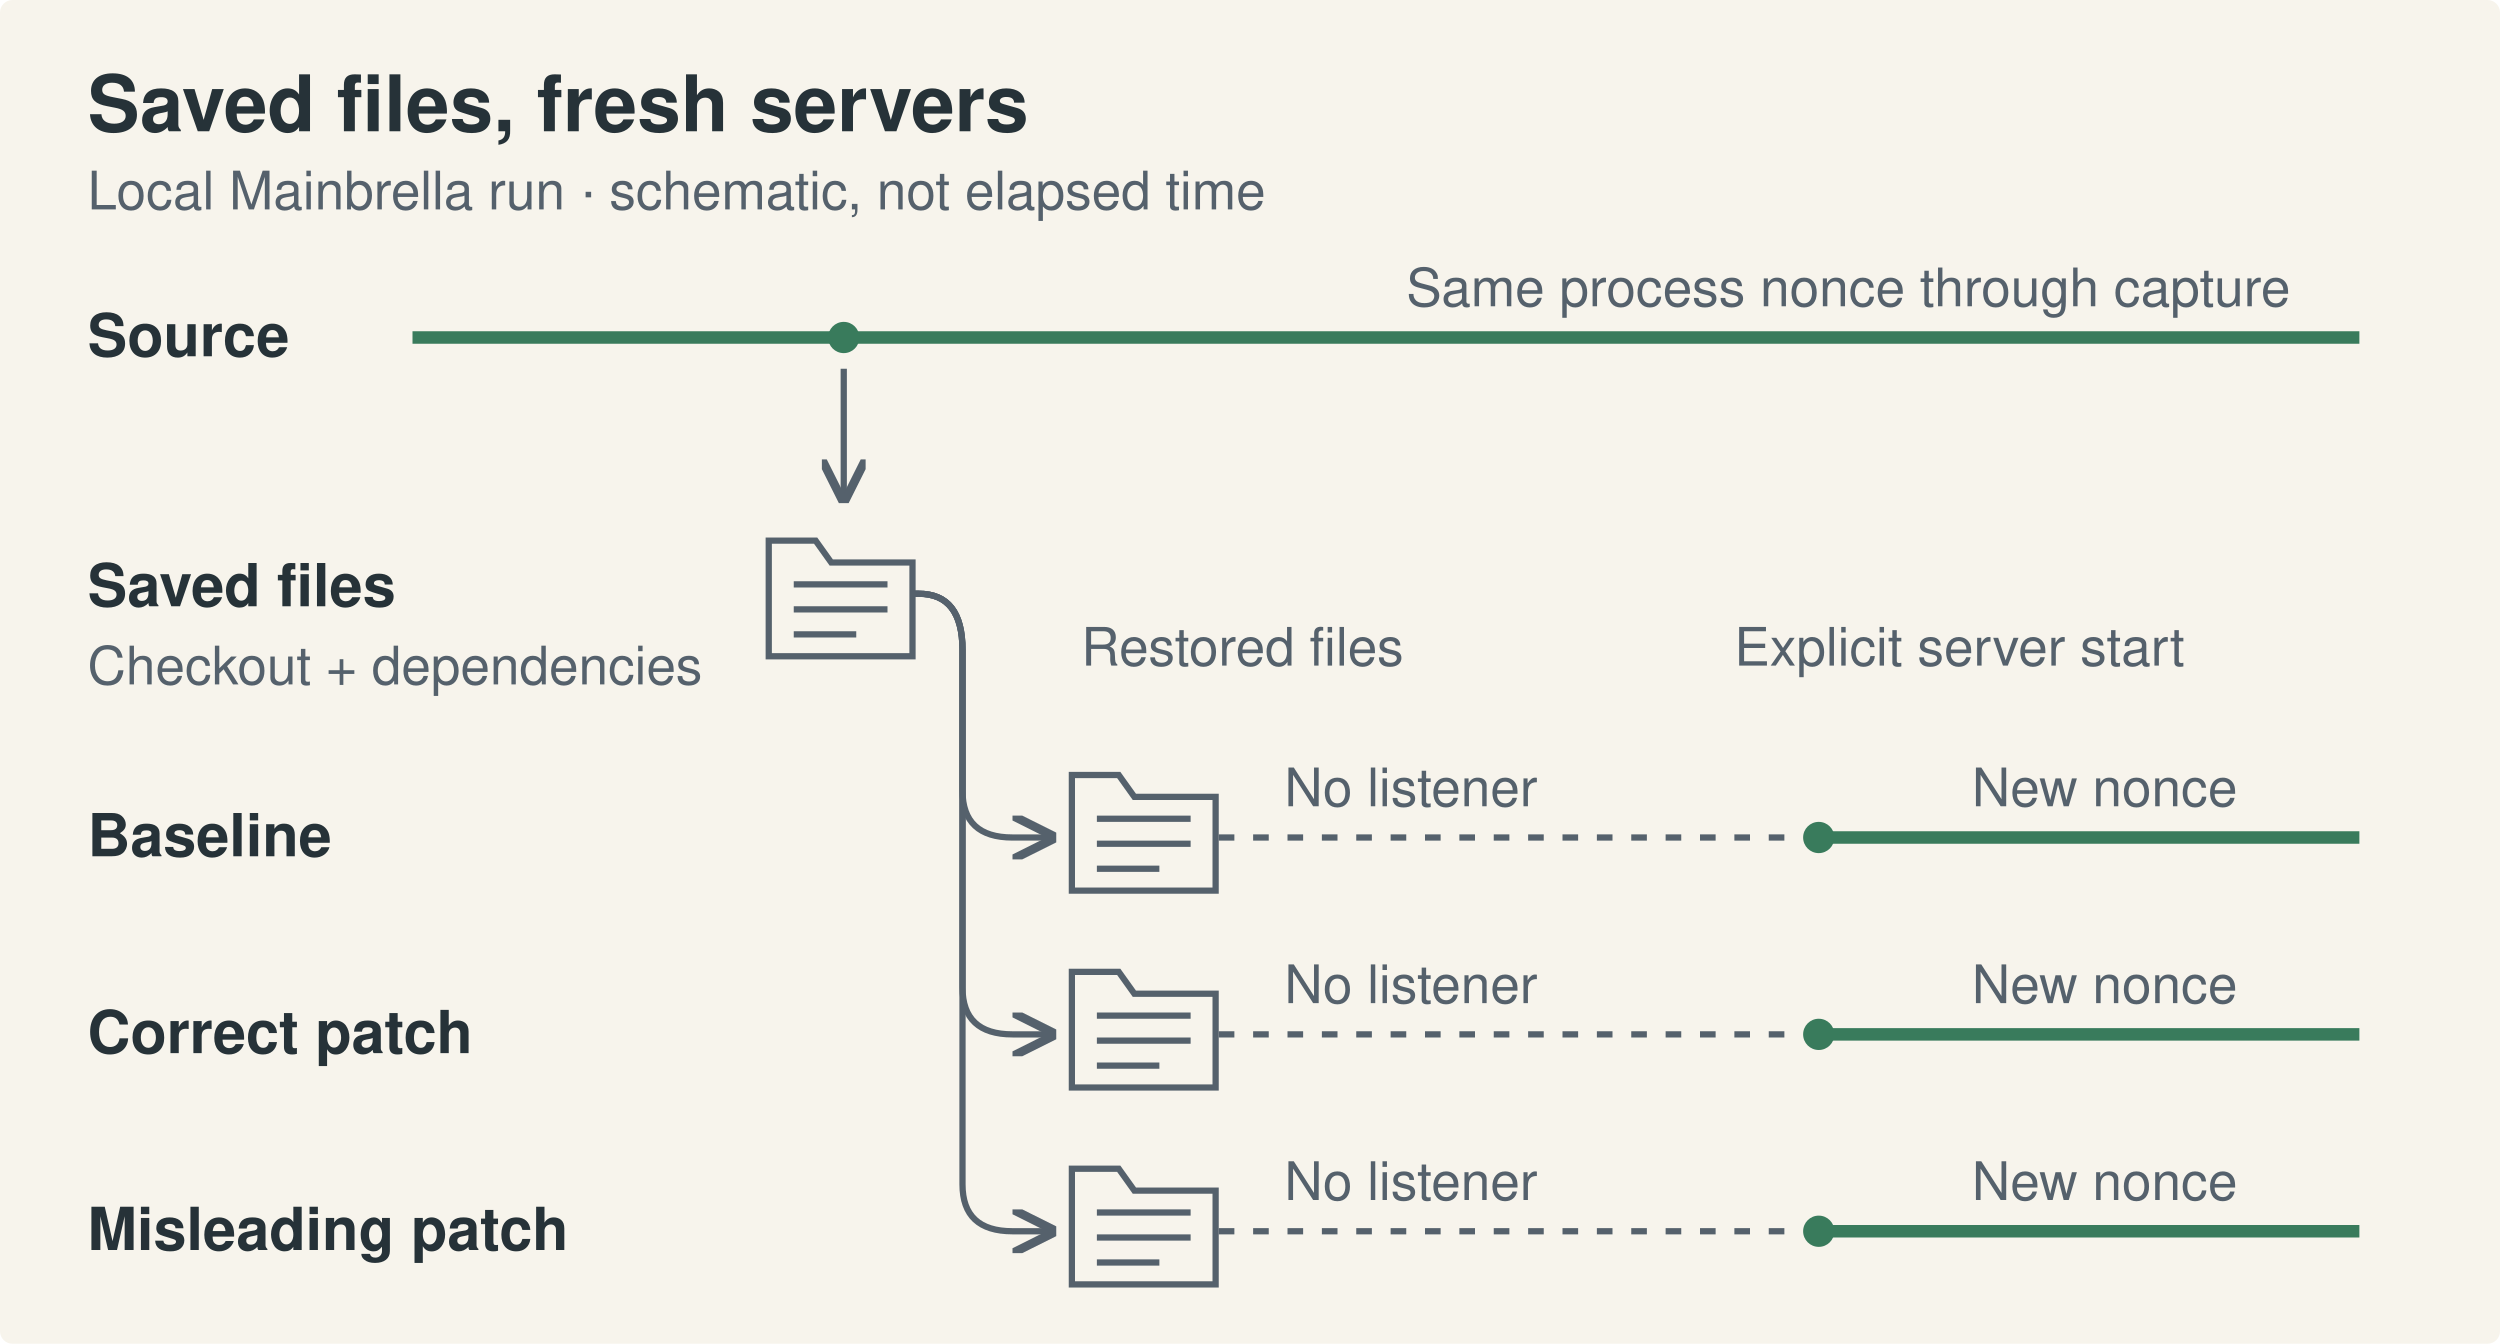
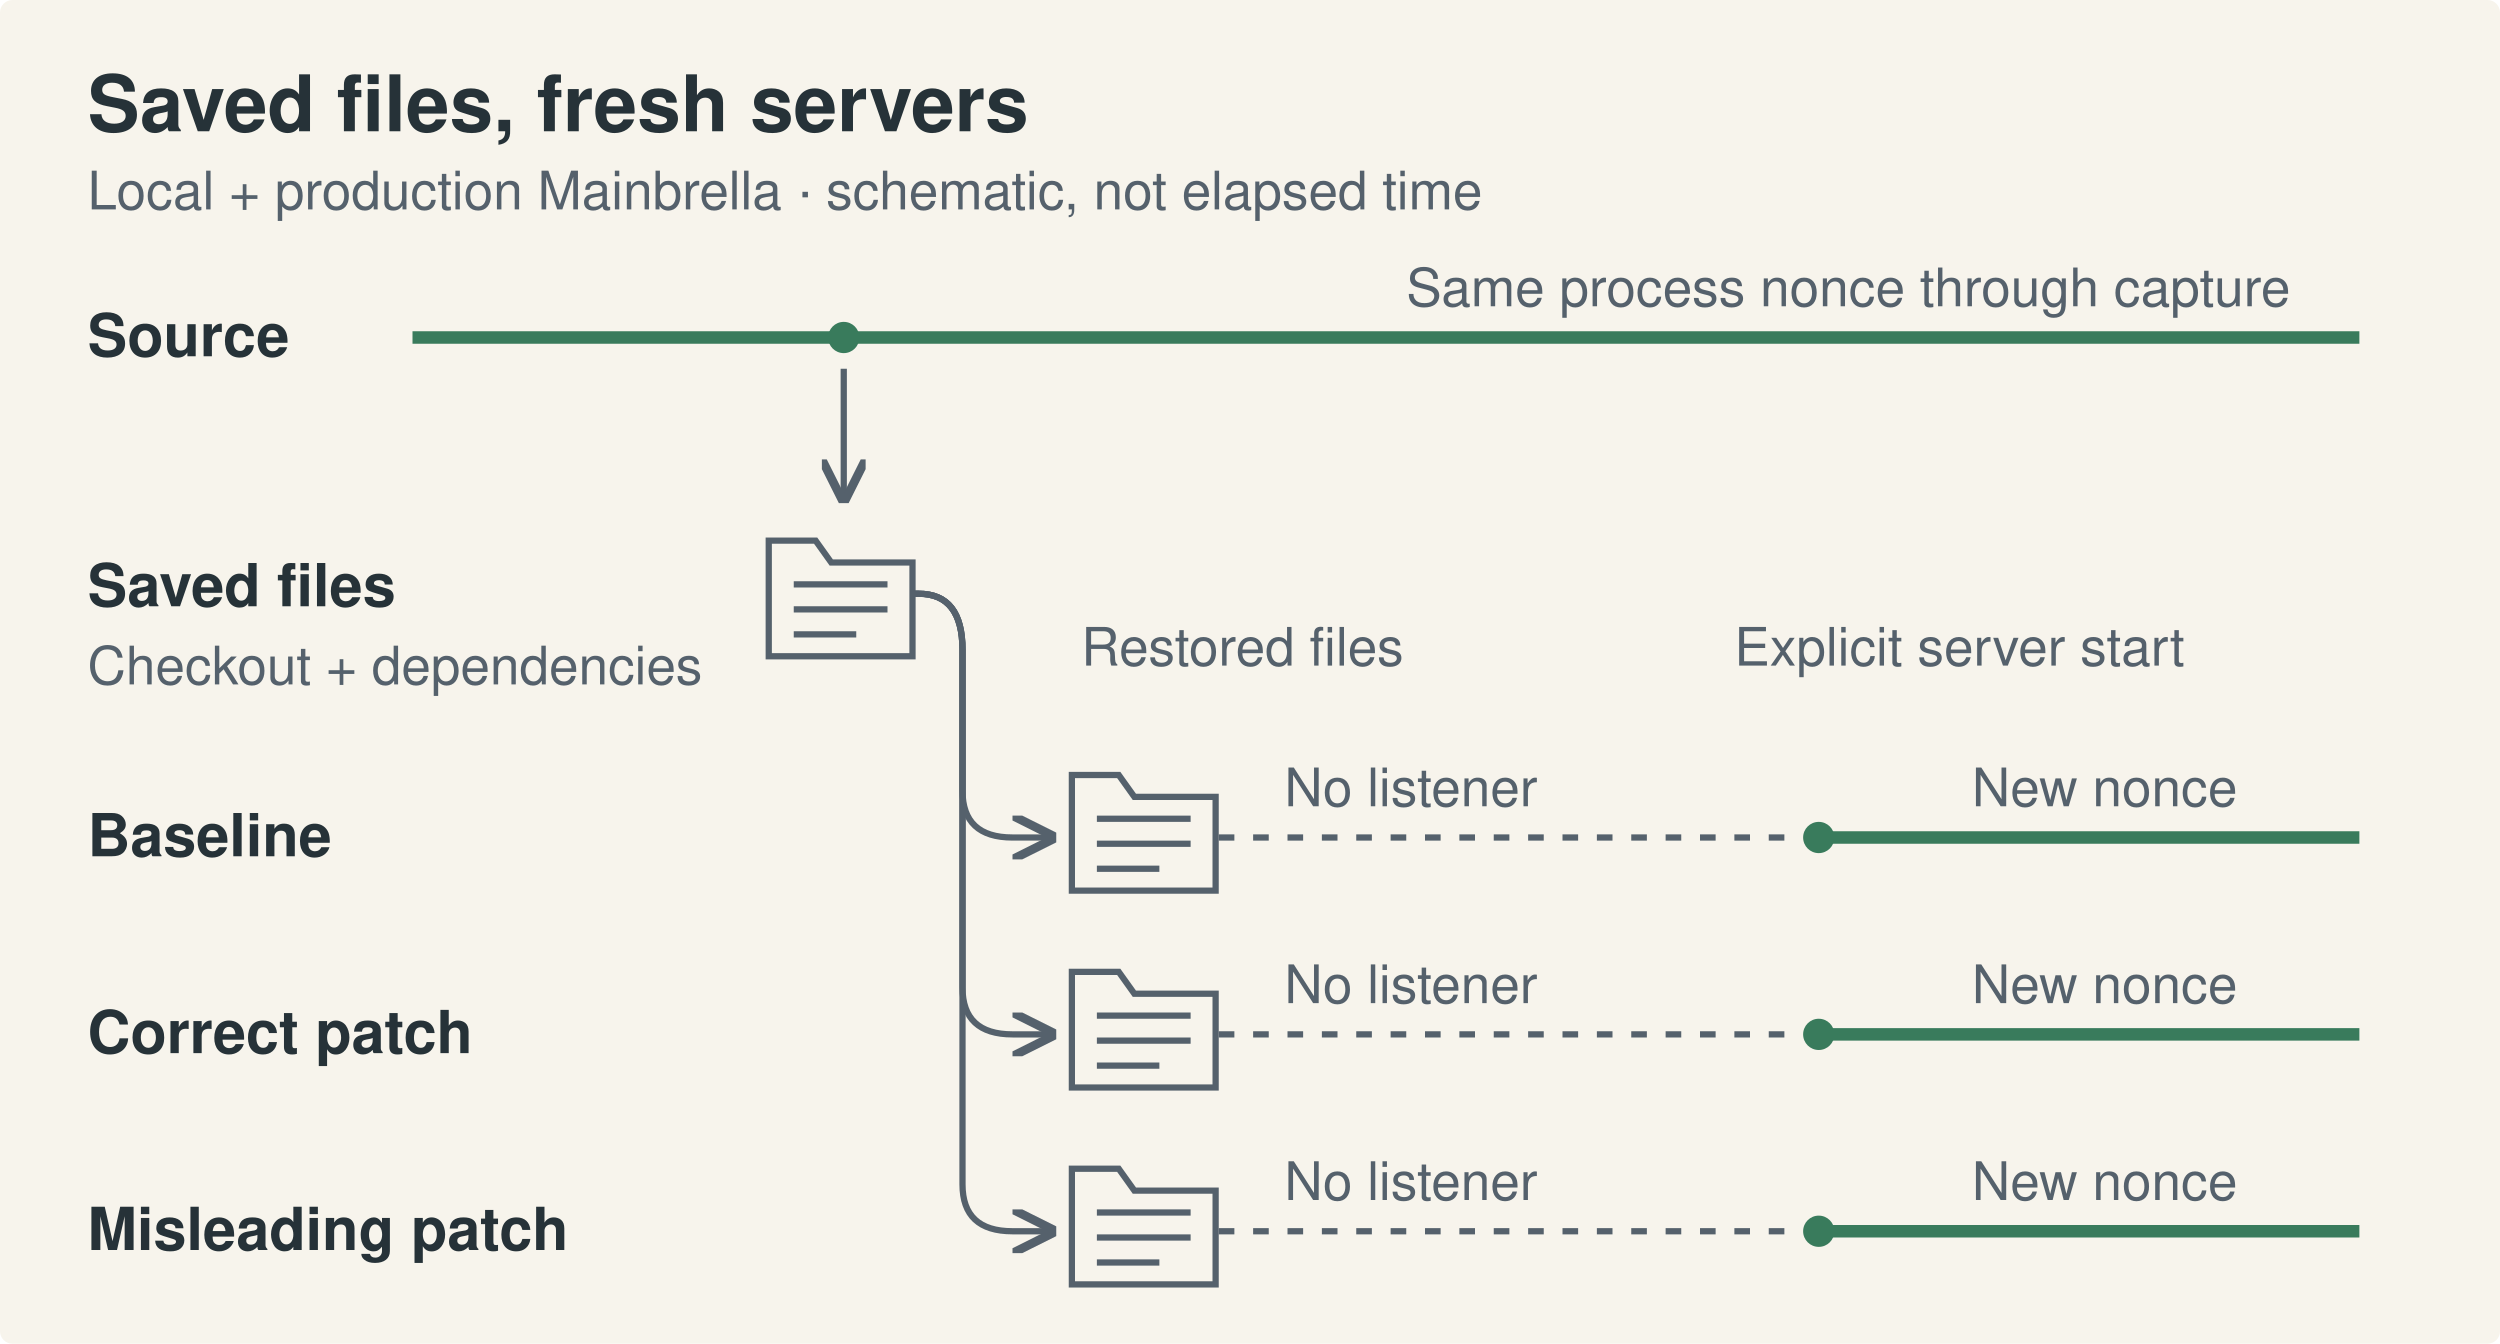
<svg xmlns="http://www.w3.org/2000/svg" width="800" height="430" viewBox="0 0 800 430" role="img" aria-labelledby="title desc">
  <defs>
    <marker id="arrow" markerWidth="7" markerHeight="7" refX="6" refY="3.5" orient="auto">
      <path d="M0 0 7 3.5 0 7" fill="none" stroke="#55616c" stroke-width="1.4" />
    </marker>
    <g id="files" fill="#f7f4ec" stroke="#55616c" stroke-width="2">
      <path d="M0 3h15l5 7h26v30H0z" />
      <path d="M8 17h30M8 25h30M8 33h20" />
    </g>
  </defs>
  <style>text{font-family:Helvetica,Arial,sans-serif;fill:#263238;font-size:19px}.small{font-size:17px;fill:#55616c}.heading{font-size:25px;font-weight:600}.label{font-weight:600}.file-path{fill:none;stroke:#55616c;stroke-width:2;marker-end:url(#arrow)}.process{fill:none;stroke:#397b5c;stroke-width:4}.absent{fill:none;stroke:#55616c;stroke-width:2;stroke-dasharray:5 6}</style>
  <rect width="800" height="430" rx="4" fill="#f7f4ec" />
  <text x="28" y="42" class="heading">Saved files, fresh servers</text>
-   <text x="28" y="67" class="small">Local Mainbrella run · schematic, not elapsed time</text>
+   <text x="28" y="67" class="small">Local + production Mainbrella · schematic, not elapsed time</text>
  <text x="28" y="114" class="label">Source</text>
  <path d="M132 108H755" class="process" />
  <circle cx="270" cy="108" r="5" fill="#397b5c" />
  <text x="450" y="98" class="small">Same process nonce through capture</text>
  <path d="M270 118V159" class="file-path" />
  <use href="#files" x="246" y="170" />
  <text x="28" y="194" class="label">Saved files</text>
  <text x="28" y="219" class="small">Checkout + dependencies</text>
  <path d="M292 190H294Q308 190 308 208V253Q308 268 324 268H336" class="file-path" />
  <path d="M292 190H294Q308 190 308 208V316Q308 331 324 331H336" class="file-path" />
  <path d="M292 190H294Q308 190 308 208V379Q308 394 324 394H336" class="file-path" />
  <text x="346" y="213" class="small">Restored files</text>
  <text x="555" y="213" class="small">Explicit server start</text>
  <text x="28" y="274" class="label">Baseline</text>
  <text x="28" y="337" class="label">Correct patch</text>
  <text x="28" y="400" class="label">Misleading patch</text>
  <use href="#files" x="343" y="245" />
  <use href="#files" x="343" y="308" />
  <use href="#files" x="343" y="371" />
  <path d="M390 268H577M390 331H577M390 394H577" class="absent" />
  <text x="411" y="258" class="small">No listener</text>
  <text x="411" y="321" class="small">No listener</text>
  <text x="411" y="384" class="small">No listener</text>
  <path d="M582 268H755M582 331H755M582 394H755" class="process" />
  <g fill="#397b5c">
    <circle cx="582" cy="268" r="5" />
    <circle cx="582" cy="331" r="5" />
    <circle cx="582" cy="394" r="5" />
  </g>
  <text x="631" y="258" class="small">New nonce</text>
  <text x="631" y="321" class="small">New nonce</text>
  <text x="631" y="384" class="small">New nonce</text>
</svg>
